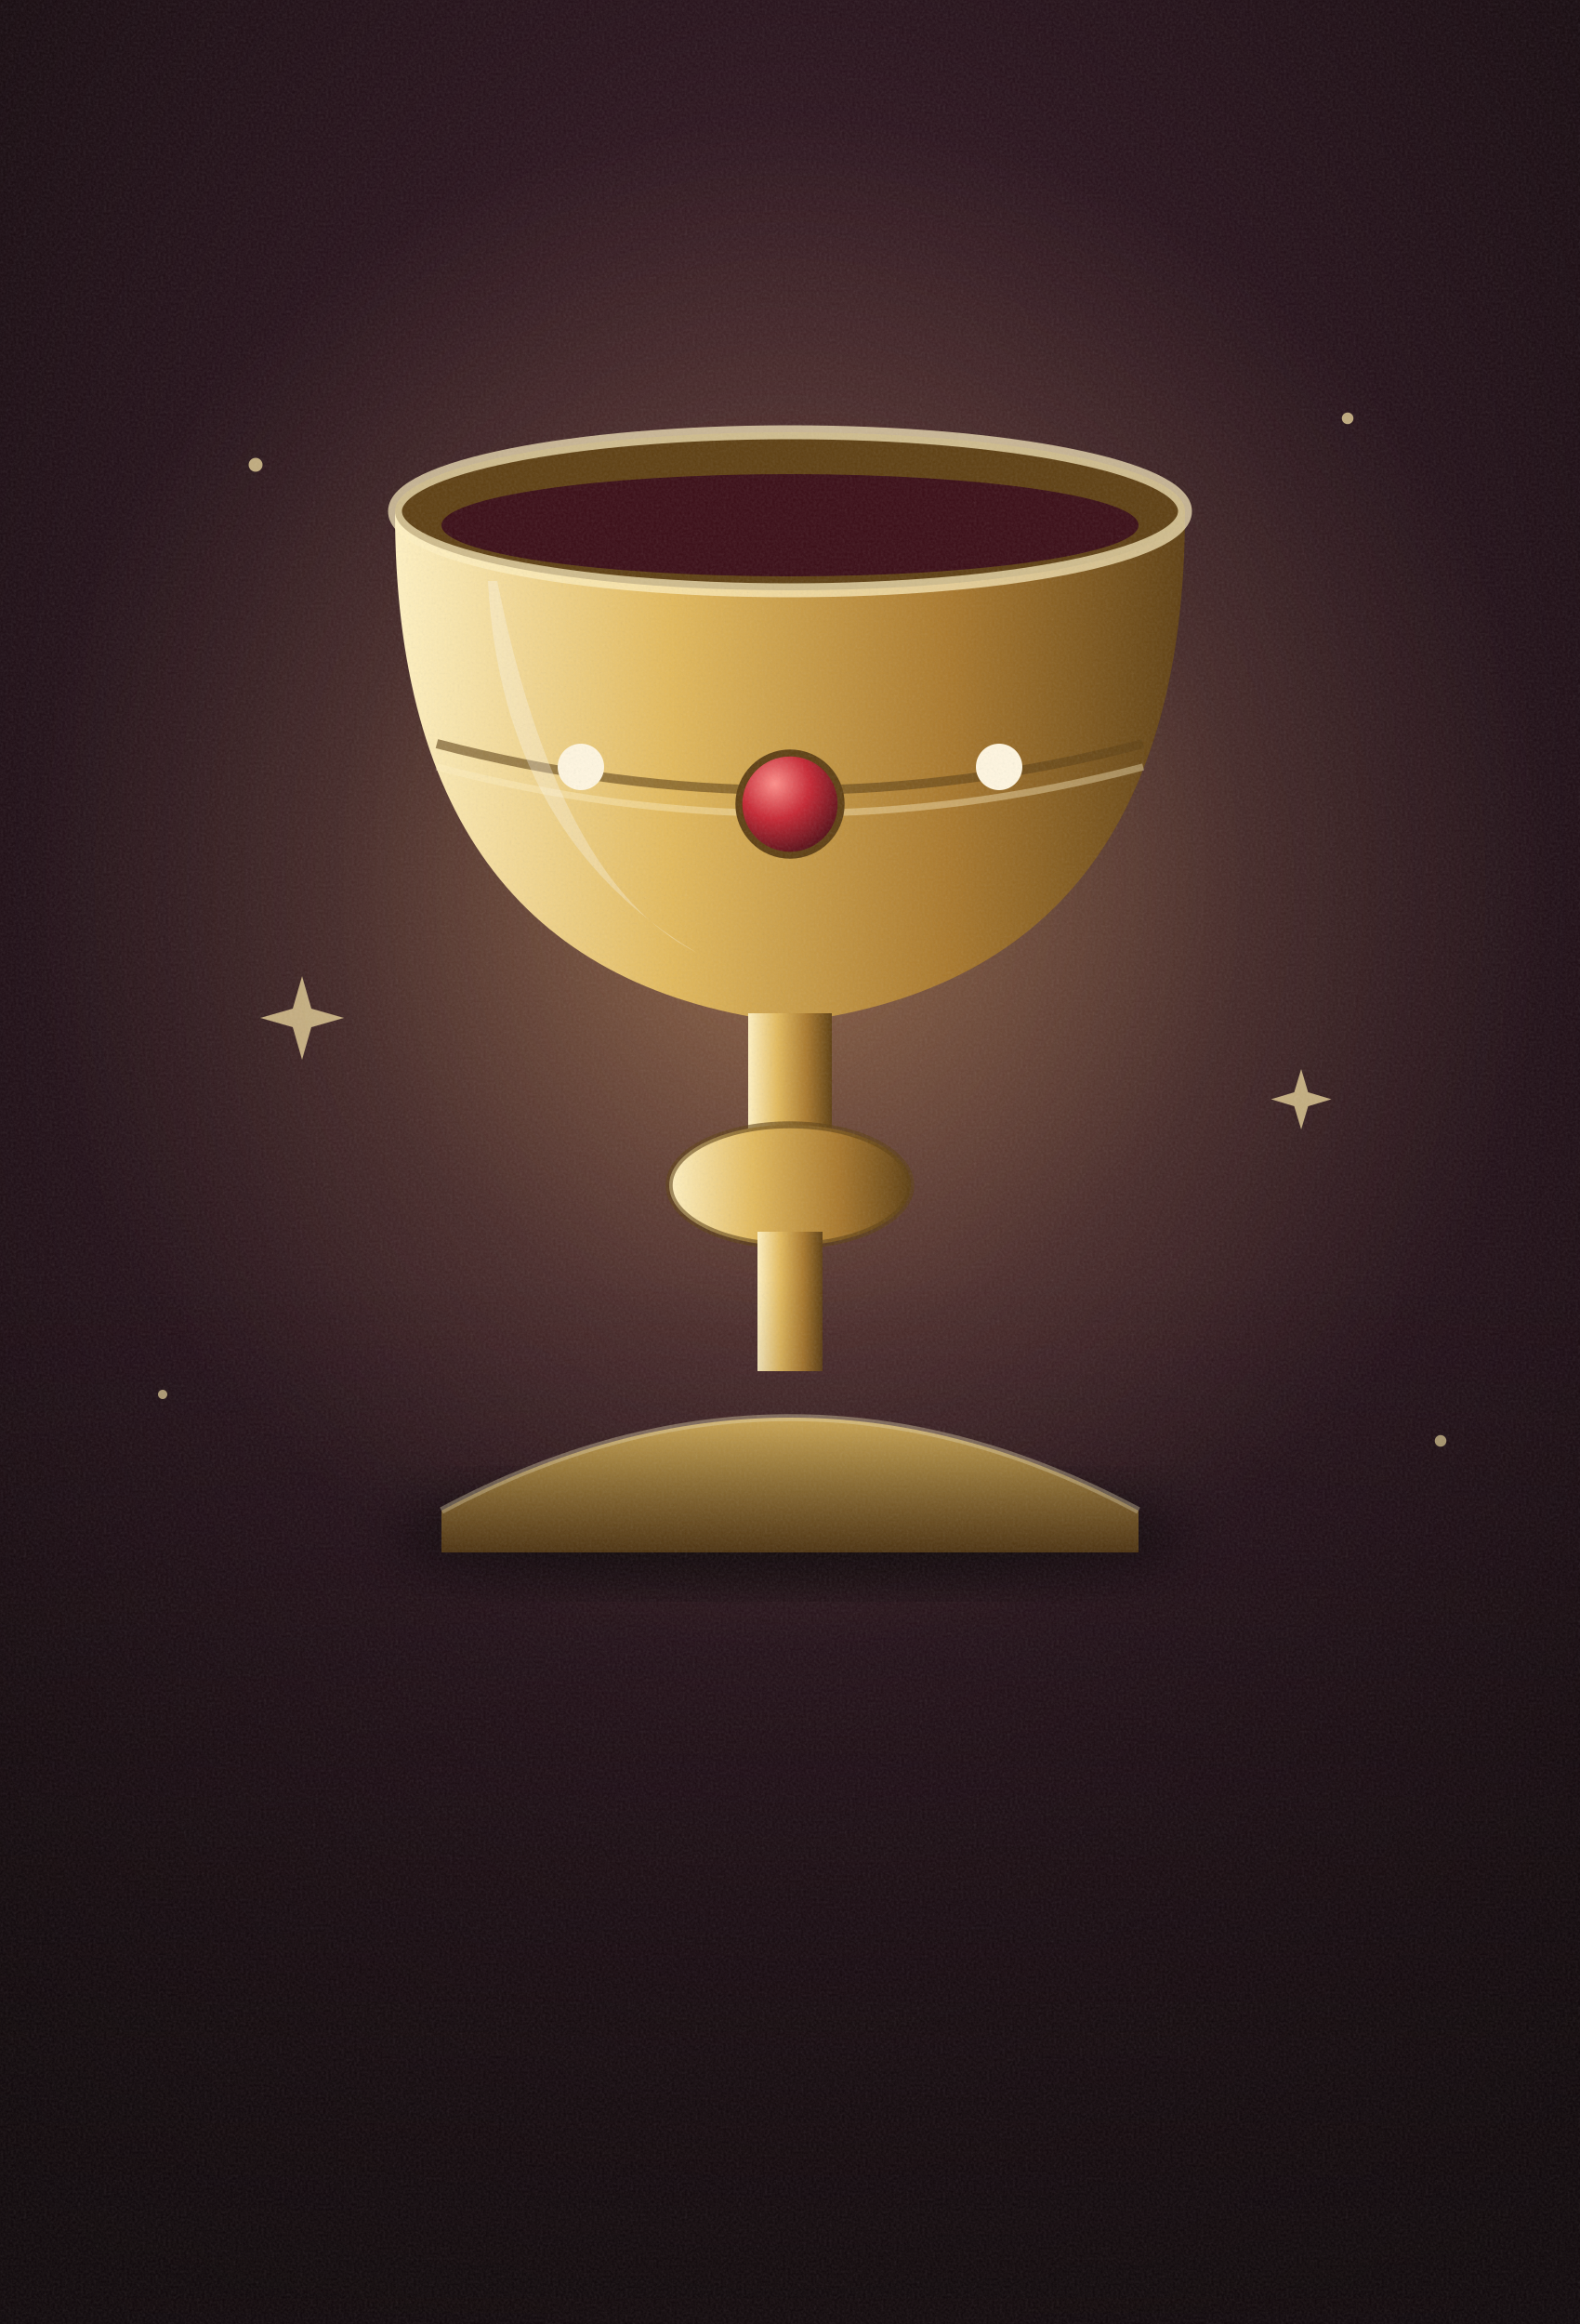
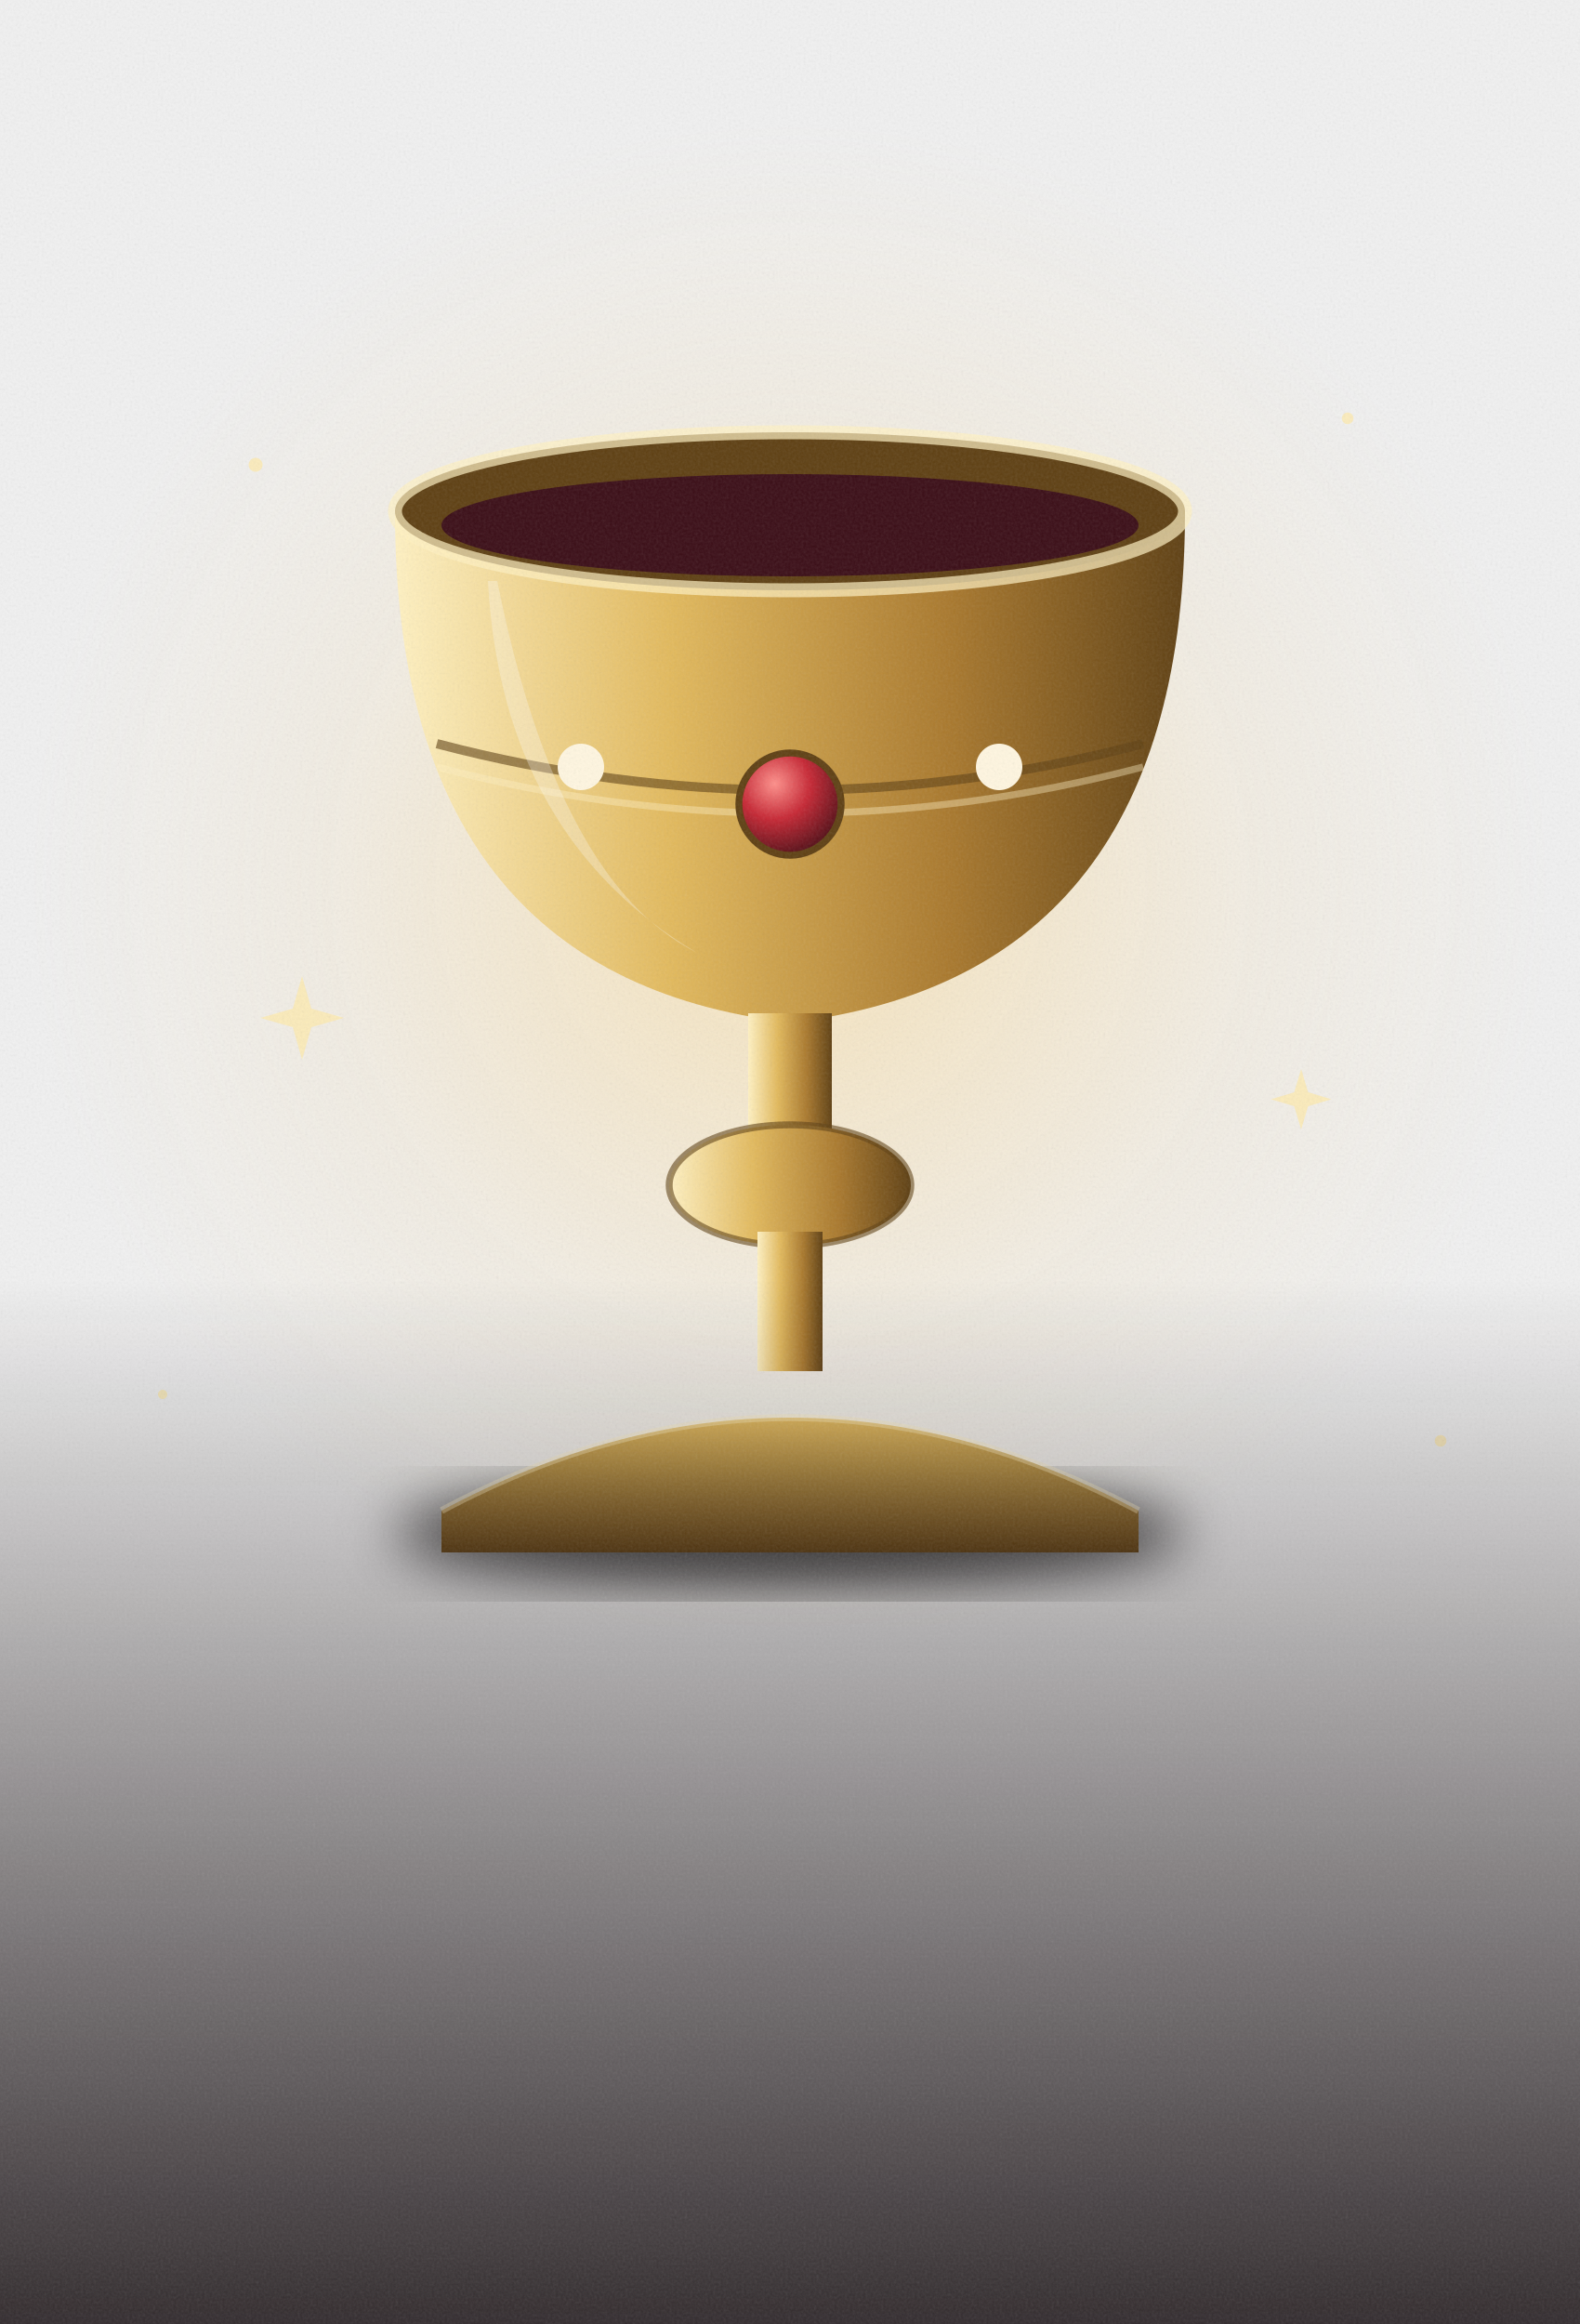
<svg xmlns="http://www.w3.org/2000/svg" viewBox="0 0 680 1000">
  <defs>
    <radialGradient id="ciel" cx="50%" cy="38%" r="75%">
      <stop offset="0" stop-color="#4a2430" />
      <stop offset="0.5" stop-color="#26111a" />
      <stop offset="1" stop-color="#0e0609" />
    </radialGradient>
    <radialGradient id="halo" cx="50%" cy="50%" r="50%">
      <stop offset="0" stop-color="#ffcf6a" stop-opacity="0.4" />
      <stop offset="0.6" stop-color="#ffcf6a" stop-opacity="0.1" />
      <stop offset="1" stop-color="#ffcf6a" stop-opacity="0" />
    </radialGradient>
    <linearGradient id="or" x1="0" y1="0" x2="1" y2="0">
      <stop offset="0" stop-color="#fff1c2" />
      <stop offset="0.35" stop-color="#e2b95c" />
      <stop offset="0.7" stop-color="#a9782c" />
      <stop offset="1" stop-color="#5e3f12" />
    </linearGradient>
    <linearGradient id="orBas" x1="0" y1="0" x2="0" y2="1">
      <stop offset="0" stop-color="#e2b95c" />
      <stop offset="1" stop-color="#5e3f12" />
    </linearGradient>
    <radialGradient id="rubis" cx="35%" cy="30%" r="70%">
      <stop offset="0" stop-color="#ff8f8a" />
      <stop offset="0.5" stop-color="#c62633" />
      <stop offset="1" stop-color="#5a0f18" />
    </radialGradient>
    <linearGradient id="voile" x1="0" y1="0" x2="0" y2="1">
      <stop offset="0.55" stop-color="#0e0609" stop-opacity="0" />
      <stop offset="1" stop-color="#0e0609" stop-opacity="0.85" />
    </linearGradient>
    <filter id="grain" x="0" y="0" width="100%" height="100%">
      <feTurbulence type="fractalNoise" baseFrequency="0.9" numOctaves="2" seed="61" />
      <feColorMatrix type="saturate" values="0" />
      <feComponentTransfer>
        <feFuncA type="linear" slope="0.12" />
      </feComponentTransfer>
    </filter>
    <filter id="flou">
      <feGaussianBlur stdDeviation="12" />
    </filter>
  </defs>
-   <rect width="680" height="1000" fill="url(#ciel)" />
  <circle cx="340" cy="380" r="330" fill="url(#halo)" />
  <ellipse cx="340" cy="660" rx="170" ry="24" fill="#050203" opacity="0.7" filter="url(#flou)" />
  <path d="M170 220 Q170 420 340 440 Q510 420 510 220 Z" fill="url(#or)" />
  <ellipse cx="340" cy="220" rx="170" ry="34" fill="#5e3f12" />
  <ellipse cx="340" cy="220" rx="170" ry="34" fill="none" stroke="#fff1c2" stroke-width="6" opacity="0.7" />
  <ellipse cx="340" cy="226" rx="150" ry="22" fill="#3a0d16" />
  <path d="M188 320 Q340 360 492 320" fill="none" stroke="#5e3f12" stroke-width="4" opacity="0.6" />
  <path d="M188 330 Q340 370 492 330" fill="none" stroke="#fff1c2" stroke-width="3" opacity="0.4" />
  <circle cx="340" cy="346" r="22" fill="url(#rubis)" />
  <circle cx="340" cy="346" r="22" fill="none" stroke="#5e3f12" stroke-width="3" />
  <circle cx="250" cy="330" r="10" fill="#fff6e0" />
  <circle cx="430" cy="330" r="10" fill="#fff6e0" />
  <rect x="322" y="436" width="36" height="60" fill="url(#or)" />
  <ellipse cx="340" cy="510" rx="52" ry="26" fill="url(#or)" />
  <ellipse cx="340" cy="510" rx="52" ry="26" fill="none" stroke="#5e3f12" stroke-width="3" opacity="0.6" />
  <rect x="326" y="530" width="28" height="60" fill="url(#or)" />
  <path d="M190 650 Q340 570 490 650 L490 668 L190 668 Z" fill="url(#orBas)" />
  <path d="M190 650 Q340 570 490 650" fill="none" stroke="#fff1c2" stroke-width="3" opacity="0.4" />
  <path d="M210 250 Q216 360 300 410 Q240 380 214 250 Z" fill="#ffffff" opacity="0.28" />
  <g fill="#ffe9a8" opacity="0.7">
    <circle cx="110" cy="200" r="3" />
    <circle cx="580" cy="180" r="2.5" />
    <circle cx="70" cy="600" r="2" />
    <circle cx="620" cy="620" r="2.5" />
    <path d="M130 420 L134 434 L148 438 L134 442 L130 456 L126 442 L112 438 L126 434 Z" />
    <path d="M560 460 L563 470 L573 473 L563 476 L560 486 L557 476 L547 473 L557 470 Z" />
  </g>
  <rect width="680" height="1000" fill="url(#voile)" />
  <rect width="680" height="1000" filter="url(#grain)" />
</svg>
